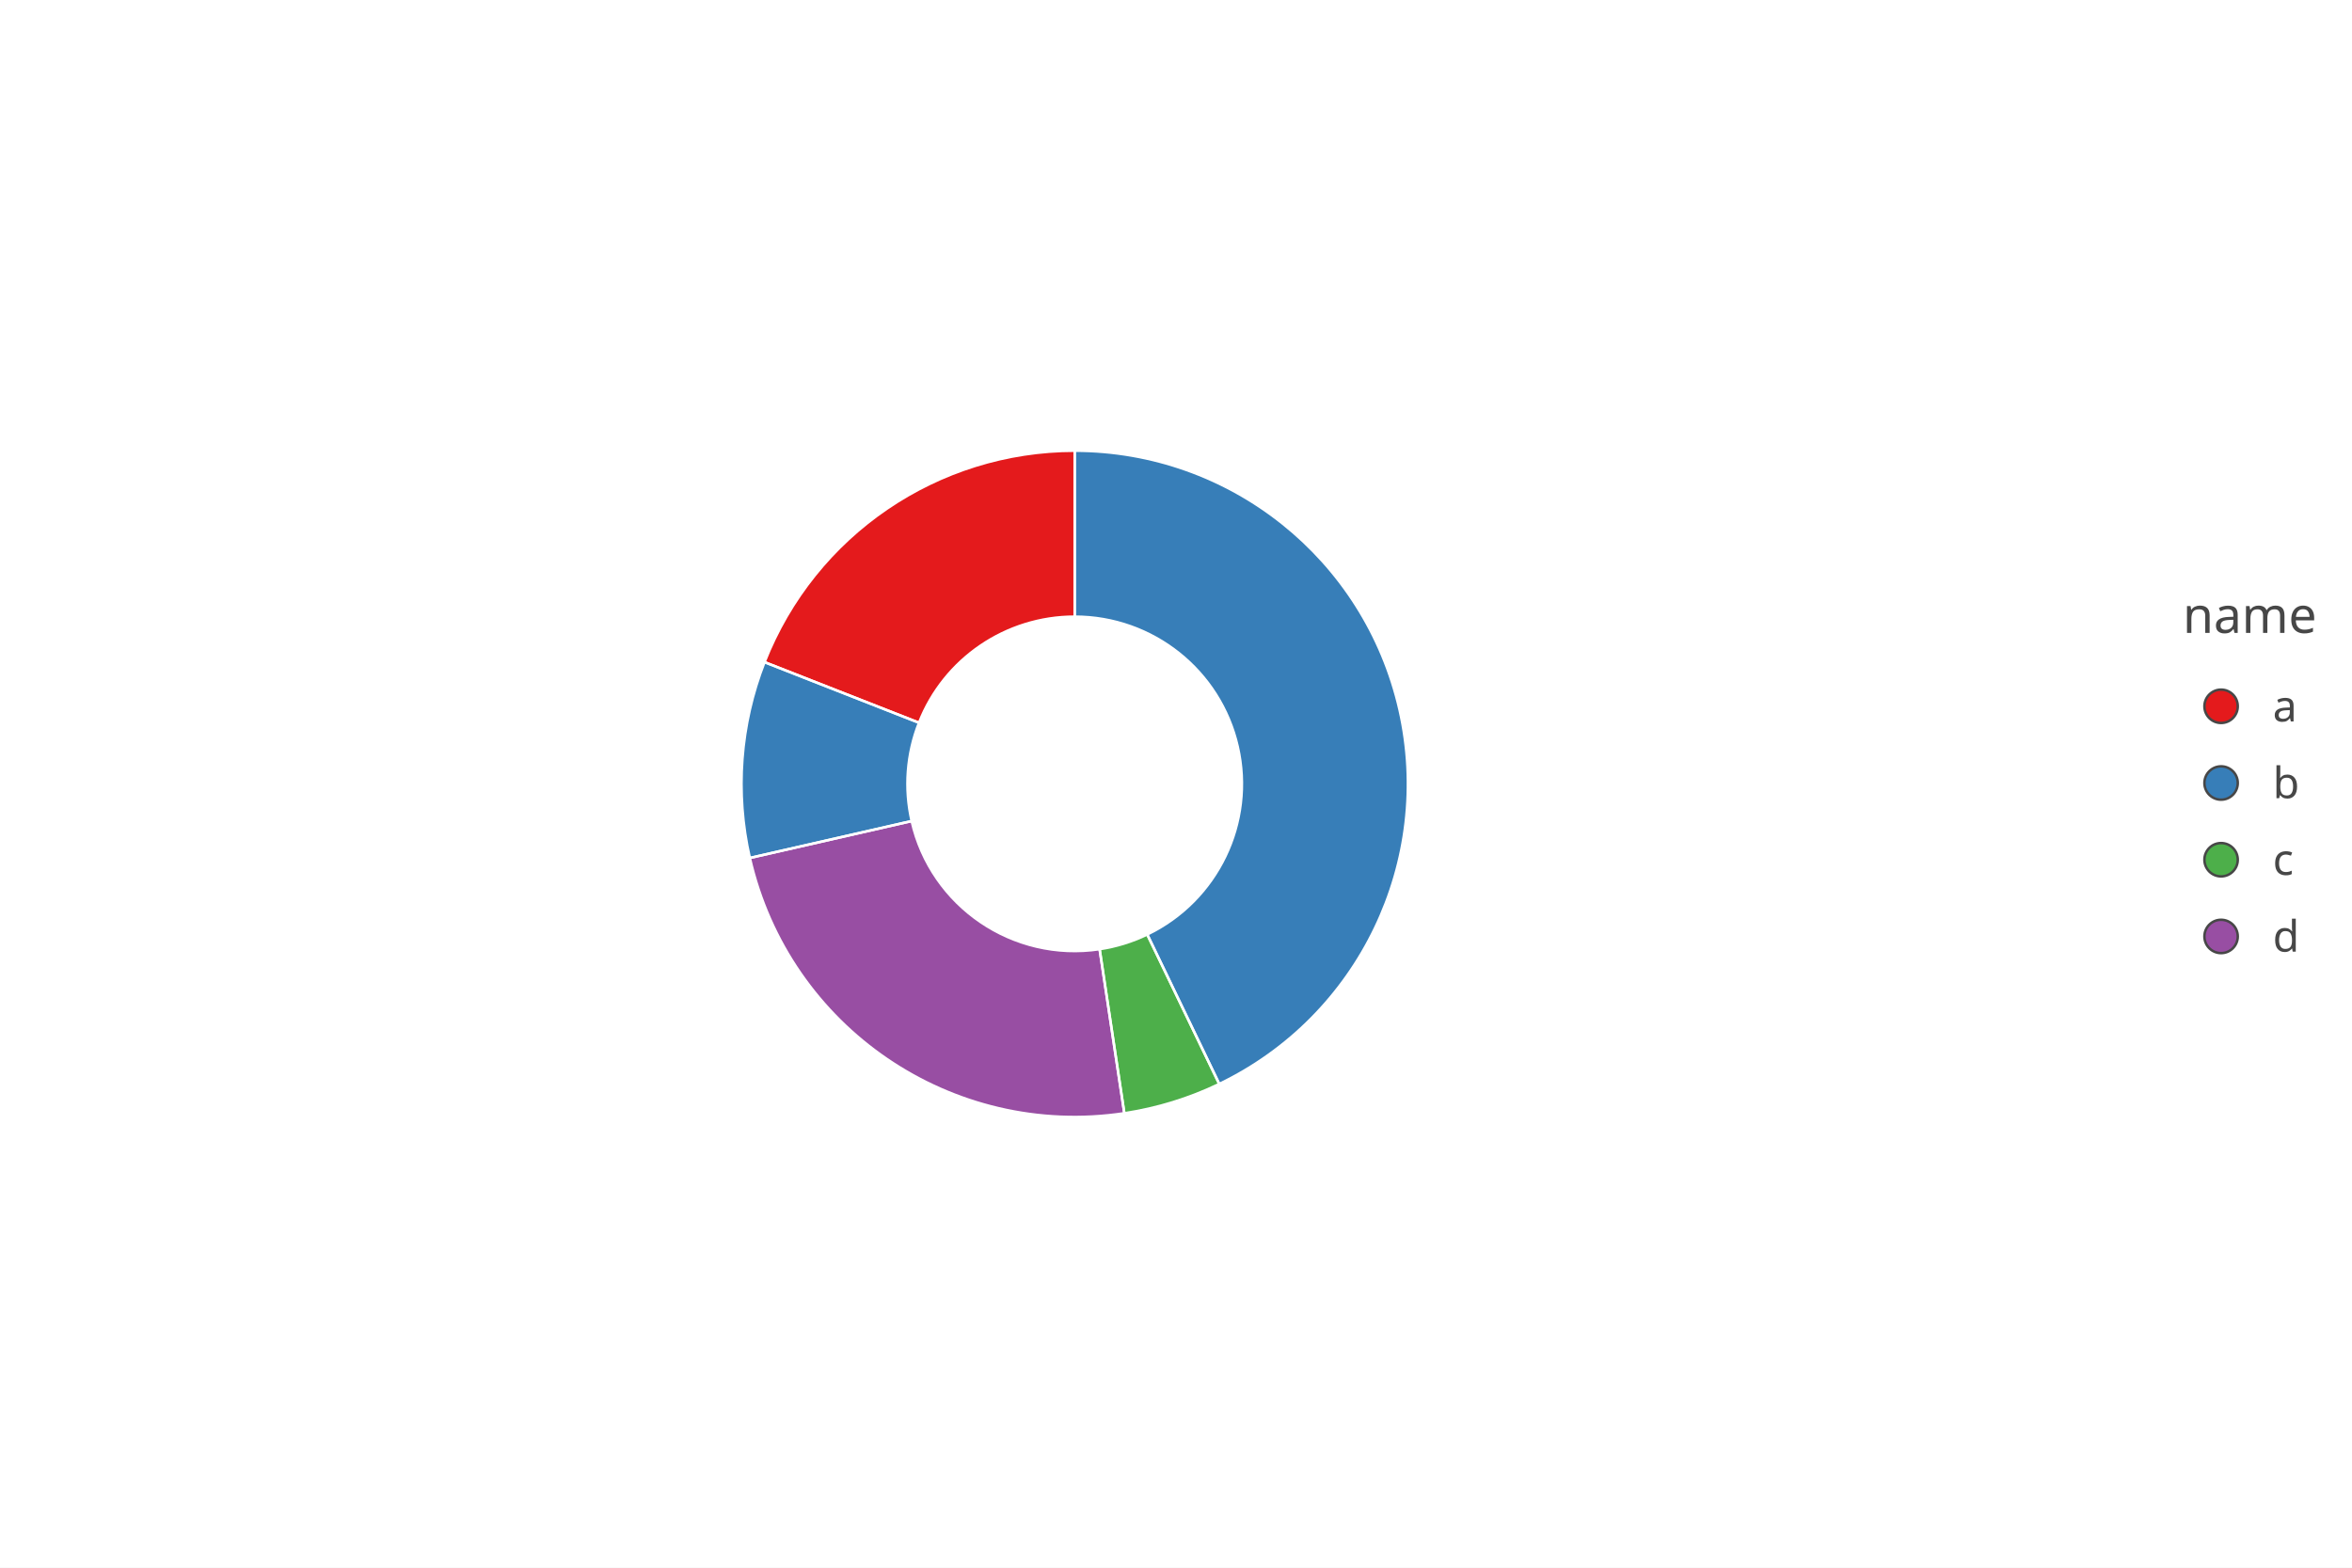
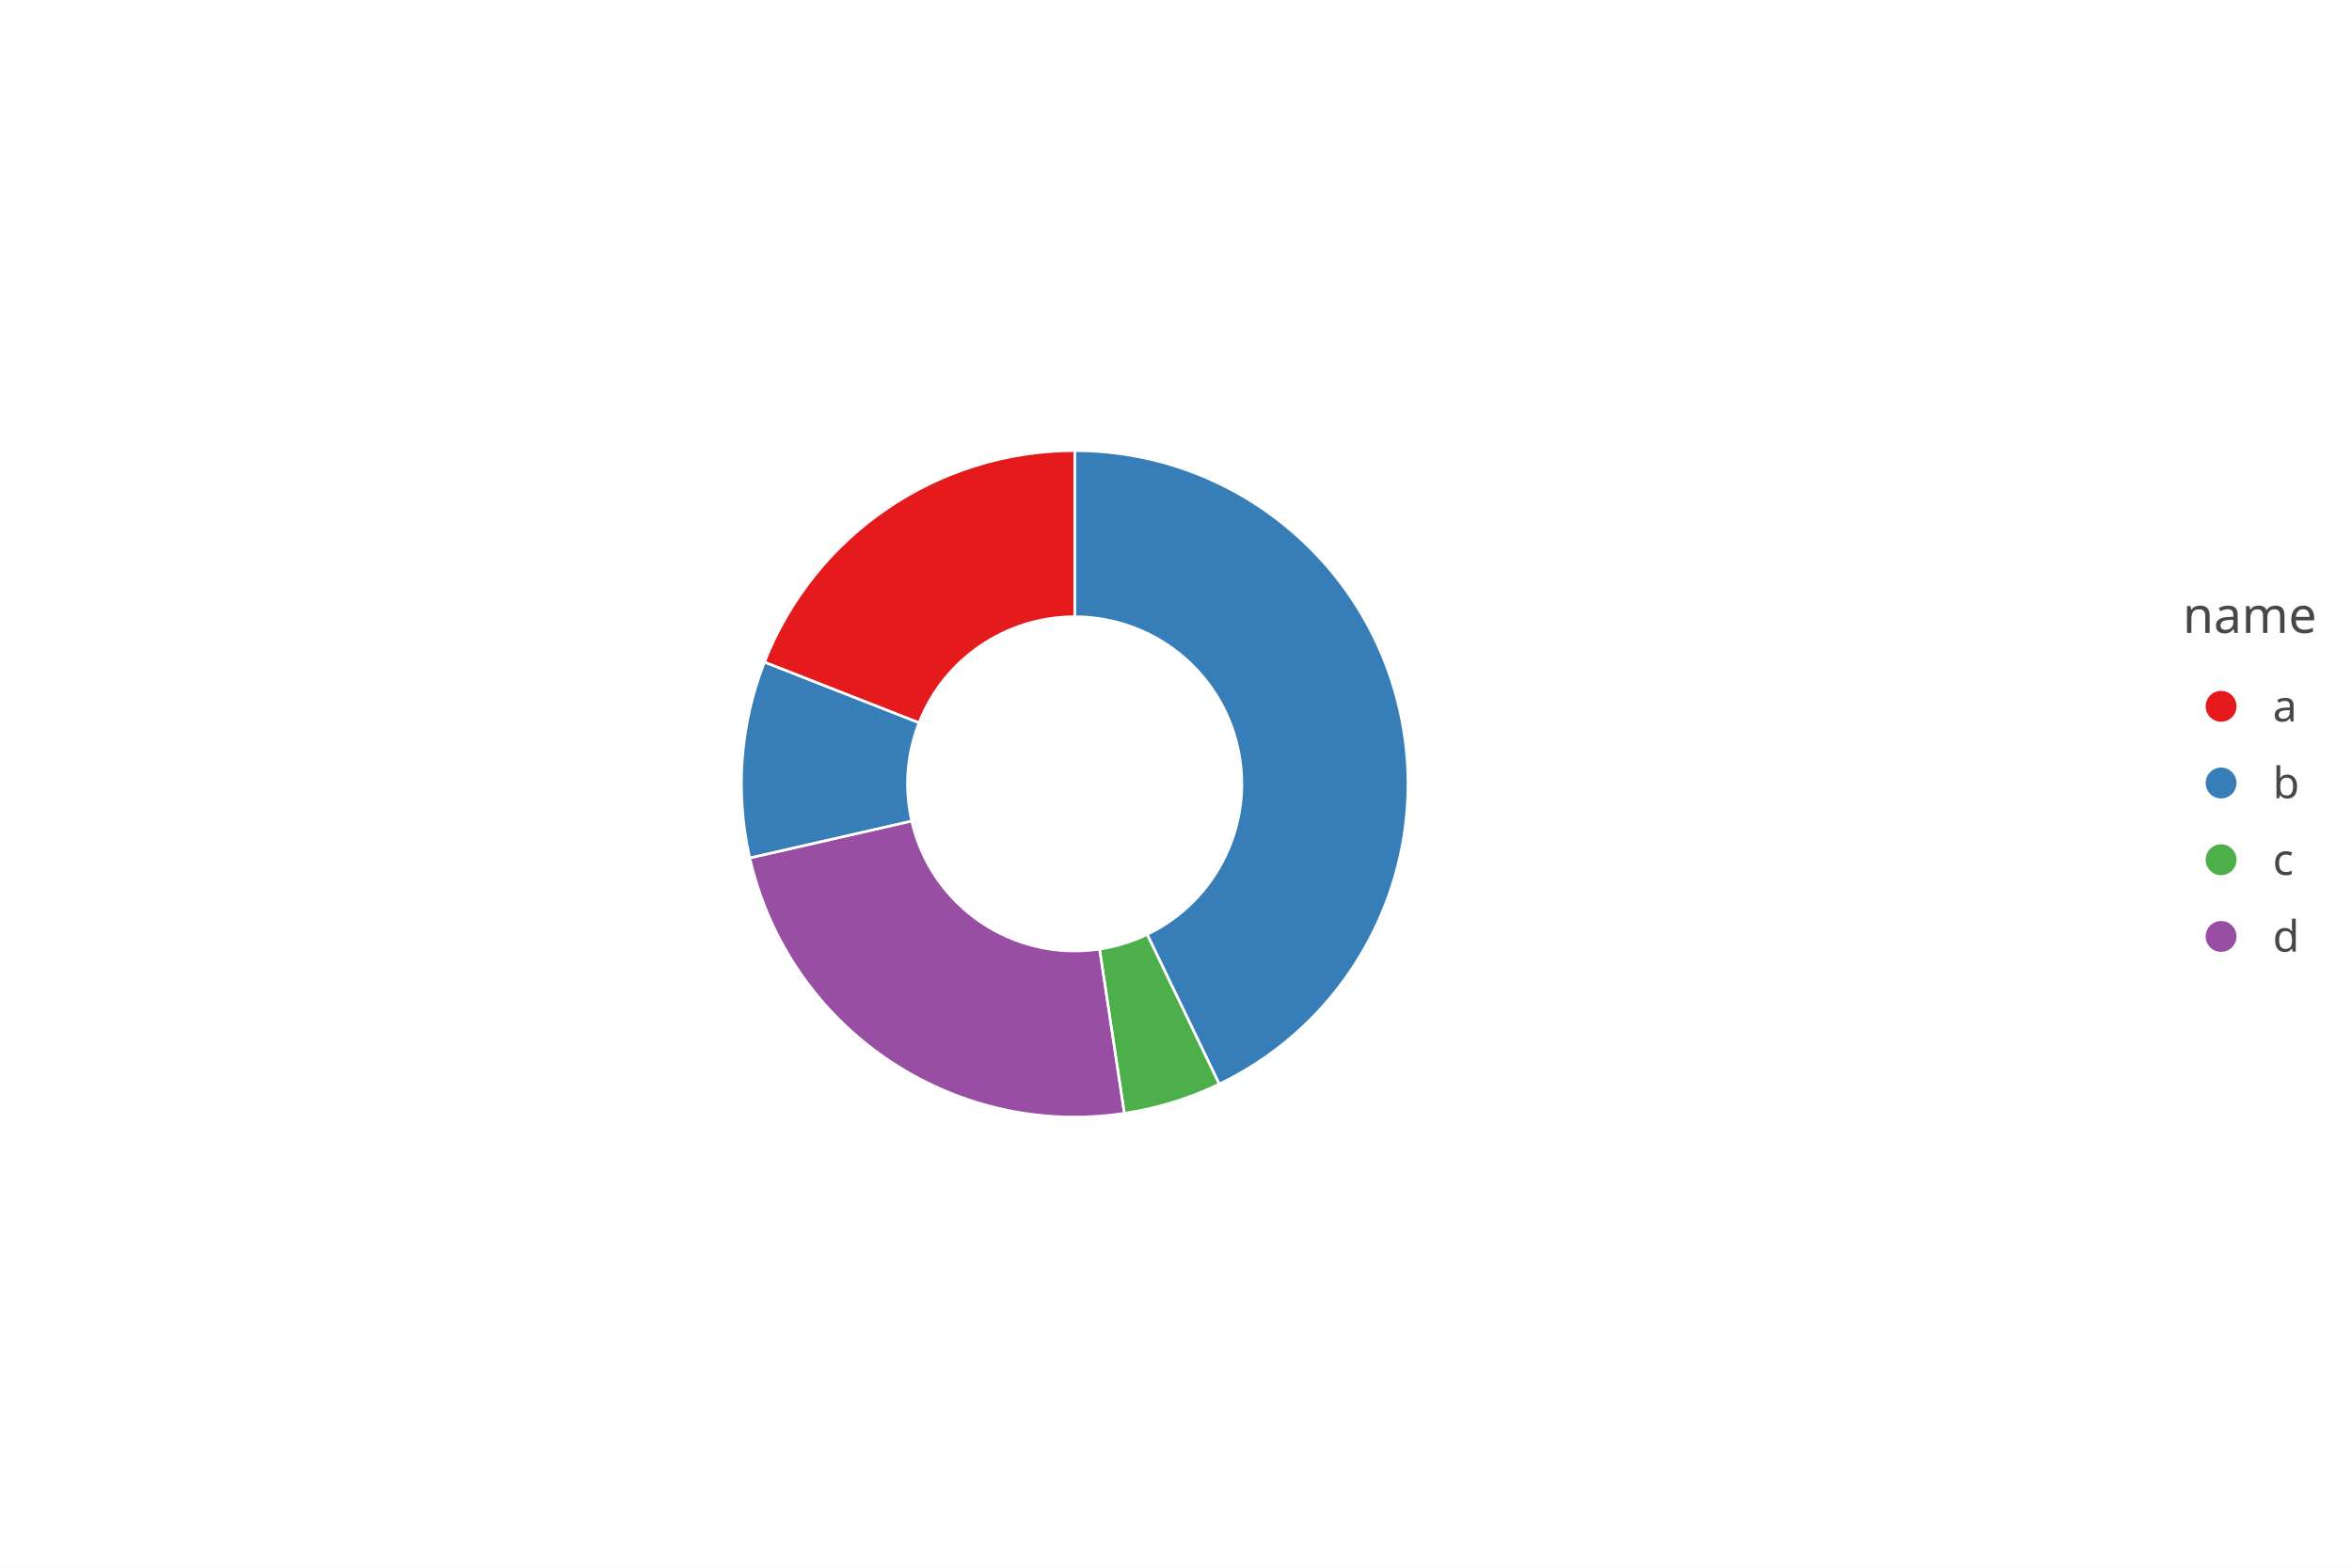
<svg xmlns="http://www.w3.org/2000/svg" display="block" class="plt-container" width="705.0" height="470.0">
  <style type="text/css">
  .plt-container {
   font-family: Lucida Grande, sans-serif;
   user-select: none;
   -webkit-user-select: none;
   -moz-user-select: none;
   -ms-user-select: none;
}
text {
   text-rendering: optimizeLegibility;
}
#xXxprefixXx0 .plot-title {
   fill: #474747;
   font-family: Lucida Grande, sans-serif;
   font-size: 16.0px;
   font-weight: normal;
   font-style: normal;   
}
#xXxprefixXx0 .plot-subtitle {
   fill: #474747;
   font-family: Lucida Grande, sans-serif;
   font-size: 15.0px;
   font-weight: normal;
   font-style: normal;   
}
#xXxprefixXx0 .plot-caption {
   fill: #474747;
   font-family: Lucida Grande, sans-serif;
   font-size: 13.0px;
   font-weight: normal;
   font-style: normal;   
}
#xXxprefixXx0 .legend-title {
   fill: #474747;
   font-family: Lucida Grande, sans-serif;
   font-size: 15.0px;
   font-weight: normal;
   font-style: normal;   
}
#xXxprefixXx0 .legend-item {
   fill: #474747;
   font-family: Lucida Grande, sans-serif;
   font-size: 13.0px;
   font-weight: normal;
   font-style: normal;   
}
#xXxprefixXx0 .axis-title-x {
   fill: #474747;
   font-family: Lucida Grande, sans-serif;
   font-size: 15.0px;
   font-weight: normal;
   font-style: normal;   
}
#xXxprefixXx0 .axis-text-x {
   fill: #474747;
   font-family: Lucida Grande, sans-serif;
   font-size: 13.0px;
   font-weight: normal;
   font-style: normal;   
}
#xXxprefixXx2 .axis-tooltip-text-x {
   fill: #ffffff;
   font-family: Lucida Grande, sans-serif;
   font-size: 13.0px;
   font-weight: normal;
   font-style: normal;   
}
#xXxprefixXx0 .axis-title-y {
   fill: #474747;
   font-family: Lucida Grande, sans-serif;
   font-size: 15.0px;
   font-weight: normal;
   font-style: normal;   
}
#xXxprefixXx0 .axis-text-y {
   fill: #474747;
   font-family: Lucida Grande, sans-serif;
   font-size: 13.0px;
   font-weight: normal;
   font-style: normal;   
}
#xXxprefixXx2 .axis-tooltip-text-y {
   fill: #ffffff;
   font-family: Lucida Grande, sans-serif;
   font-size: 13.0px;
   font-weight: normal;
   font-style: normal;   
}
#xXxprefixXx0 .facet-strip-text-x {
   fill: #474747;
   font-family: Lucida Grande, sans-serif;
   font-size: 13.0px;
   font-weight: normal;
   font-style: normal;   
}
#xXxprefixXx0 .facet-strip-text-y {
   fill: #474747;
   font-family: Lucida Grande, sans-serif;
   font-size: 13.0px;
   font-weight: normal;
   font-style: normal;   
}
#xXxprefixXx2 .tooltip-text {
   fill: #474747;
   font-family: Lucida Grande, sans-serif;
   font-size: 13.0px;
   font-weight: normal;
   font-style: normal;   
}
#xXxprefixXx2 .tooltip-title {
   fill: #474747;
   font-family: Lucida Grande, sans-serif;
   font-size: 13.0px;
   font-weight: bold;
   font-style: normal;   
}
#xXxprefixXx2 .tooltip-label {
   fill: #474747;
   font-family: Lucida Grande, sans-serif;
   font-size: 13.0px;
   font-weight: bold;
   font-style: normal;   
}

  </style>
  <g id="xXxprefixXx0">
    <path fill-rule="evenodd" fill="rgb(255,255,255)" fill-opacity="1.0" d="M0.0 0.0 L0.0 470.0 L705.0 470.0 L705.0 0.0 Z">
    </path>
    <g transform="translate(6.5 6.5 ) ">
      <g>
        <g transform="">
          <g>
          </g>
        </g>
        <g transform="">
          <g>
          </g>
        </g>
        <g transform="translate(0.0 457.0 ) ">
        </g>
        <g transform="">
        </g>
      </g>
      <g clip-path="url(#xXxprefixXx1)" clip-bounds-jfx="[rect (0.0, 0.0), (631.261, 457.0)]">
        <g transform="">
          <g>
            <g>
              <g>
                <path d="M269.087 210.233 L222.543 191.966 A100.0 100.0 0.0 0 1 315.63 128.5 L315.63 178.5 A50.0 50.0 0.0 0 0 269.087 210.233 " fill="rgb(228,26,28)" stroke-width="1.0" fill-opacity="1.0">
                </path>
              </g>
              <g>
                <path d="M315.63 178.5 L315.63 128.5 A100.0 100.0 0.0 0 1 359.019 318.597 L337.325 273.548 A50.0 50.0 0.0 0 0 315.63 178.5 " fill="rgb(55,126,184)" stroke-width="1.0" fill-opacity="1.0">
                </path>
              </g>
              <g>
                <path d="M337.325 273.548 L359.019 318.597 A100.0 100.0 0.0 0 1 330.535 327.383 L323.083 277.942 A50.0 50.0 0.0 0 0 337.325 273.548 " fill="rgb(77,175,74)" stroke-width="1.0" fill-opacity="1.0">
                </path>
              </g>
              <g>
                <path d="M323.083 277.942 L330.535 327.383 A100.0 100.0 0.0 0 1 218.138 250.752 L266.884 239.626 A50.0 50.0 0.0 0 0 323.083 277.942 " fill="rgb(152,78,163)" stroke-width="1.0" fill-opacity="1.0">
                </path>
              </g>
              <g>
                <path d="M266.884 239.626 L218.138 250.752 A100.0 100.0 0.0 0 1 222.543 191.966 L269.087 210.233 A50.0 50.0 0.0 0 0 266.884 239.626 " fill="rgb(55,126,184)" stroke-width="1.0" fill-opacity="1.0">
                </path>
              </g>
              <g>
                <path d="M222.543 191.966 A100.0 100.0 0.0 0 1 315.63 128.5 M315.63 178.5 A50.0 50.0 0.0 0 0 269.087 210.233 " fill="none" stroke-width="1.0" stroke="rgb(255,255,255)" stroke-opacity="1.0">
                </path>
              </g>
              <g>
                <path d="M315.63 128.5 A100.0 100.0 0.0 0 1 359.019 318.597 M337.325 273.548 A50.0 50.0 0.0 0 0 315.63 178.5 " fill="none" stroke-width="1.0" stroke="rgb(255,255,255)" stroke-opacity="1.0">
                </path>
              </g>
              <g>
                <path d="M359.019 318.597 A100.0 100.0 0.0 0 1 330.535 327.383 M323.083 277.942 A50.0 50.0 0.0 0 0 337.325 273.548 " fill="none" stroke-width="1.0" stroke="rgb(255,255,255)" stroke-opacity="1.0">
                </path>
              </g>
              <g>
                <path d="M330.535 327.383 A100.0 100.0 0.0 0 1 218.138 250.752 M266.884 239.626 A50.0 50.0 0.0 0 0 323.083 277.942 " fill="none" stroke-width="1.0" stroke="rgb(255,255,255)" stroke-opacity="1.0">
                </path>
              </g>
              <g>
                <path d="M218.138 250.752 A100.0 100.0 0.0 0 1 222.543 191.966 M269.087 210.233 A50.0 50.0 0.0 0 0 266.884 239.626 " fill="none" stroke-width="1.0" stroke="rgb(255,255,255)" stroke-opacity="1.0">
                </path>
              </g>
              <g>
                <path d="M269.552 210.416 L222.078 191.783 M315.63 179.0 L315.63 128.0 " fill="none" stroke-width="0.75" stroke="rgb(255,255,255)" stroke-opacity="1.0">
                </path>
              </g>
              <g>
                <path d="M315.63 179.0 L315.63 128.0 M337.108 273.098 L359.236 319.047 " fill="none" stroke-width="0.75" stroke="rgb(255,255,255)" stroke-opacity="1.0">
                </path>
              </g>
              <g>
                <path d="M337.108 273.098 L359.236 319.047 M323.008 277.447 L330.609 327.877 " fill="none" stroke-width="0.75" stroke="rgb(255,255,255)" stroke-opacity="1.0">
                </path>
              </g>
              <g>
                <path d="M323.008 277.447 L330.609 327.877 M267.371 239.515 L217.65 250.863 " fill="none" stroke-width="0.75" stroke="rgb(255,255,255)" stroke-opacity="1.0">
                </path>
              </g>
              <g>
                <path d="M267.371 239.515 L217.65 250.863 M269.552 210.416 L222.078 191.783 " fill="none" stroke-width="0.75" stroke="rgb(255,255,255)" stroke-opacity="1.0">
                </path>
              </g>
            </g>
          </g>
        </g>
        <defs>
          <clipPath id="xXxprefixXx1">
            <rect x="0.0" y="0.0" width="631.261" height="457.0">
            </rect>
          </clipPath>
        </defs>
      </g>
      <g>
      </g>
    </g>
    <g transform="translate(644.2608 167.75 ) ">
      <rect x="5.0" y="5.0" height="124.5" width="50.739" stroke="rgb(71,71,71)" stroke-opacity="1.0" stroke-width="0.0" fill="rgb(255,255,255)" fill-opacity="1.0">
      </rect>
      <g transform="translate(10.0 10.0 ) ">
        <g transform="translate(0.0 12.0 ) ">
          <text class="legend-title" y="0.0">
            <tspan>name</tspan>
          </text>
        </g>
        <g transform="translate(0.0 22.5 ) ">
          <g transform="">
            <g>
              <rect x="0.0" y="0.0" height="23.0" width="23.0" stroke-width="0.0" fill="rgb(255,255,255)" fill-opacity="1.0">
              </rect>
              <g transform="translate(1.0 1.0 ) ">
                <g>
-                   <circle cx="10.5" cy="10.5" r="5.0" fill="rgb(228,26,28)" fill-opacity="1.0" stroke="rgb(71,71,71)" stroke-opacity="1.0" stroke-width="0.75">
+                   <circle cx="10.5" cy="10.5" r="5.0" fill="rgb(228,26,28)" fill-opacity="1.0" stroke="rgb(255,255,255)" stroke-opacity="1.0" stroke-width="0.75">
                  </circle>
                </g>
              </g>
              <rect x="0.0" y="0.0" height="23.0" width="23.0" stroke="rgb(255,255,255)" stroke-opacity="1.0" stroke-width="1.0" fill-opacity="0.0">
              </rect>
            </g>
            <g transform="translate(26.9903 16.05 ) ">
              <text class="legend-item" y="0.0">
                <tspan>a</tspan>
              </text>
            </g>
          </g>
          <g transform="translate(0.0 23.0 ) ">
            <g>
              <rect x="0.0" y="0.0" height="23.0" width="23.0" stroke-width="0.0" fill="rgb(255,255,255)" fill-opacity="1.0">
              </rect>
              <g transform="translate(1.0 1.0 ) ">
                <g>
-                   <circle cx="10.5" cy="10.5" r="5.0" fill="rgb(55,126,184)" fill-opacity="1.0" stroke="rgb(71,71,71)" stroke-opacity="1.0" stroke-width="0.75">
+                   <circle cx="10.5" cy="10.5" r="5.0" fill="rgb(55,126,184)" fill-opacity="1.0" stroke="rgb(255,255,255)" stroke-opacity="1.0" stroke-width="0.75">
                  </circle>
                </g>
              </g>
              <rect x="0.0" y="0.0" height="23.0" width="23.0" stroke="rgb(255,255,255)" stroke-opacity="1.0" stroke-width="1.0" fill-opacity="0.0">
              </rect>
            </g>
            <g transform="translate(26.9903 16.05 ) ">
              <text class="legend-item" y="0.0">
                <tspan>b</tspan>
              </text>
            </g>
          </g>
          <g transform="translate(0.0 46.0 ) ">
            <g>
              <rect x="0.0" y="0.0" height="23.0" width="23.0" stroke-width="0.0" fill="rgb(255,255,255)" fill-opacity="1.0">
              </rect>
              <g transform="translate(1.0 1.0 ) ">
                <g>
-                   <circle cx="10.5" cy="10.5" r="5.0" fill="rgb(77,175,74)" fill-opacity="1.0" stroke="rgb(71,71,71)" stroke-opacity="1.0" stroke-width="0.75">
+                   <circle cx="10.5" cy="10.5" r="5.0" fill="rgb(77,175,74)" fill-opacity="1.0" stroke="rgb(255,255,255)" stroke-opacity="1.0" stroke-width="0.75">
                  </circle>
                </g>
              </g>
              <rect x="0.0" y="0.0" height="23.0" width="23.0" stroke="rgb(255,255,255)" stroke-opacity="1.0" stroke-width="1.0" fill-opacity="0.0">
              </rect>
            </g>
            <g transform="translate(26.9903 16.05 ) ">
              <text class="legend-item" y="0.0">
                <tspan>c</tspan>
              </text>
            </g>
          </g>
          <g transform="translate(0.0 69.0 ) ">
            <g>
              <rect x="0.0" y="0.0" height="23.0" width="23.0" stroke-width="0.0" fill="rgb(255,255,255)" fill-opacity="1.0">
              </rect>
              <g transform="translate(1.0 1.0 ) ">
                <g>
-                   <circle cx="10.5" cy="10.5" r="5.0" fill="rgb(152,78,163)" fill-opacity="1.0" stroke="rgb(71,71,71)" stroke-opacity="1.0" stroke-width="0.75">
+                   <circle cx="10.5" cy="10.5" r="5.0" fill="rgb(152,78,163)" fill-opacity="1.0" stroke="rgb(255,255,255)" stroke-opacity="1.0" stroke-width="0.75">
                  </circle>
                </g>
              </g>
              <rect x="0.0" y="0.0" height="23.0" width="23.0" stroke="rgb(255,255,255)" stroke-opacity="1.0" stroke-width="1.0" fill-opacity="0.0">
              </rect>
            </g>
            <g transform="translate(26.9903 16.05 ) ">
              <text class="legend-item" y="0.0">
                <tspan>d</tspan>
              </text>
            </g>
          </g>
        </g>
      </g>
    </g>
    <path fill="rgb(0,0,0)" fill-opacity="0.0" stroke="rgb(71,71,71)" stroke-opacity="1.0" stroke-width="0.0" d="M0.0 0.0 L0.0 470.0 L705.0 470.0 L705.0 0.0 Z">
    </path>
  </g>
  <g id="xXxprefixXx2">
  </g>
</svg>
